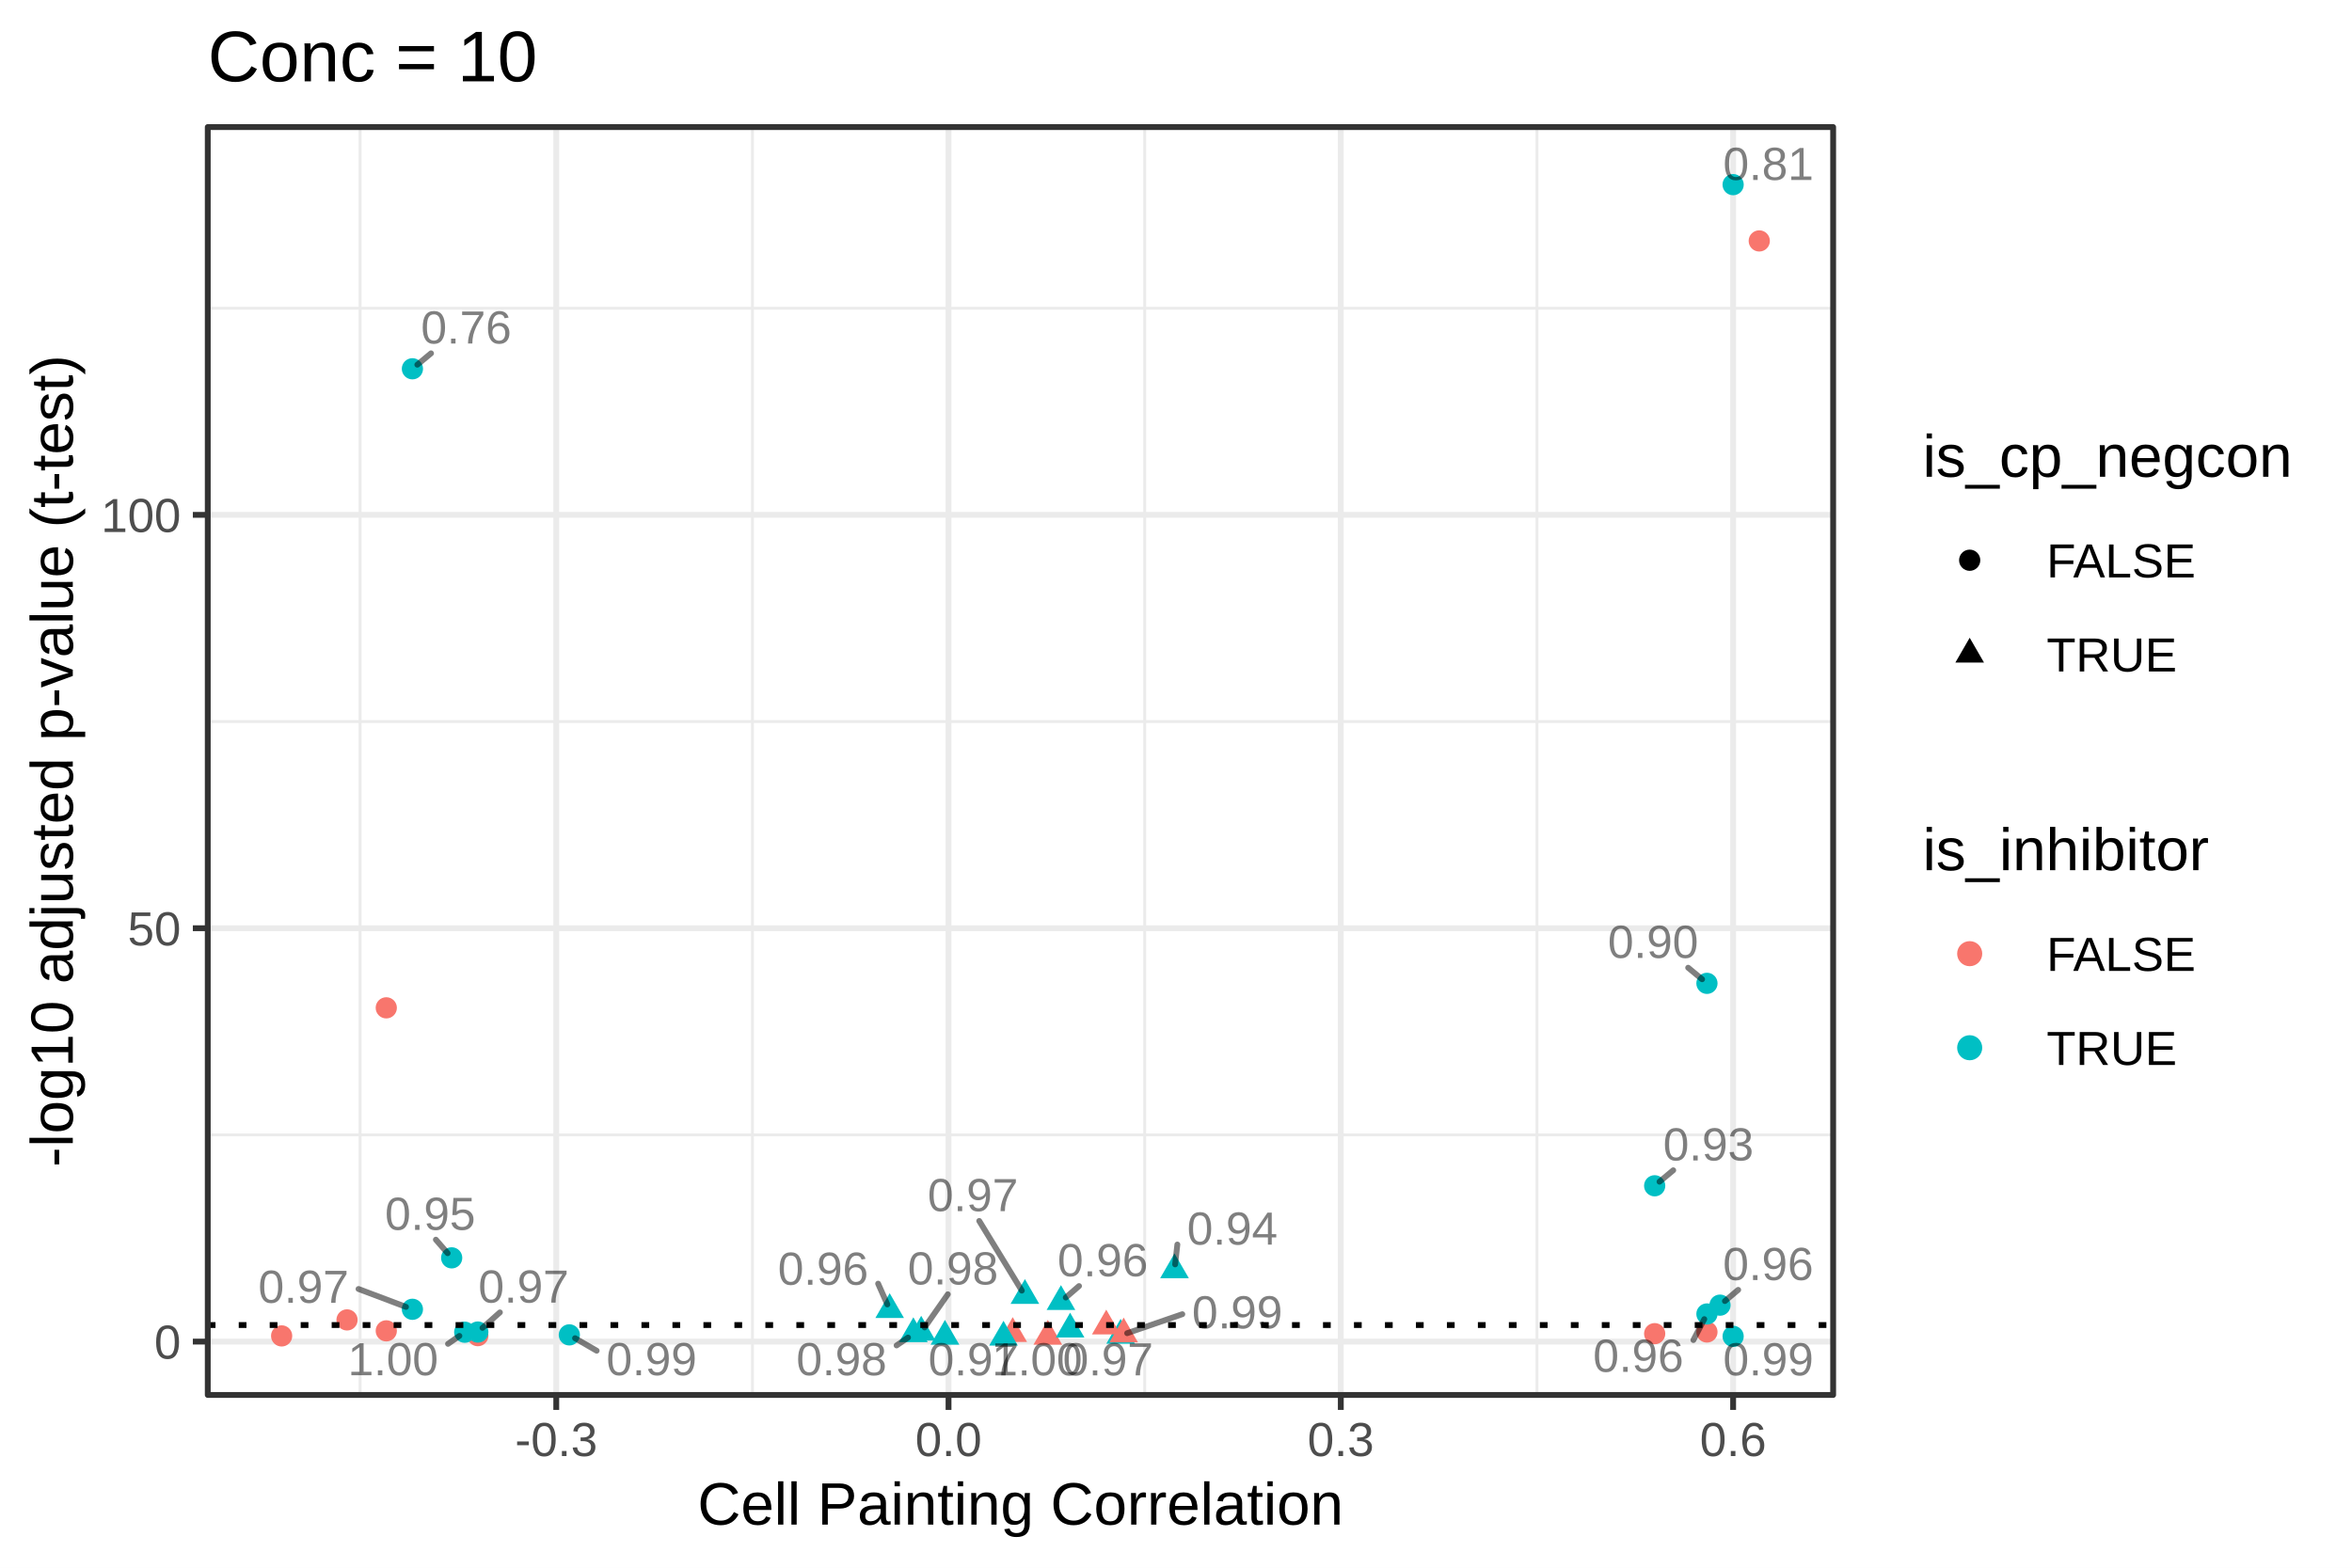
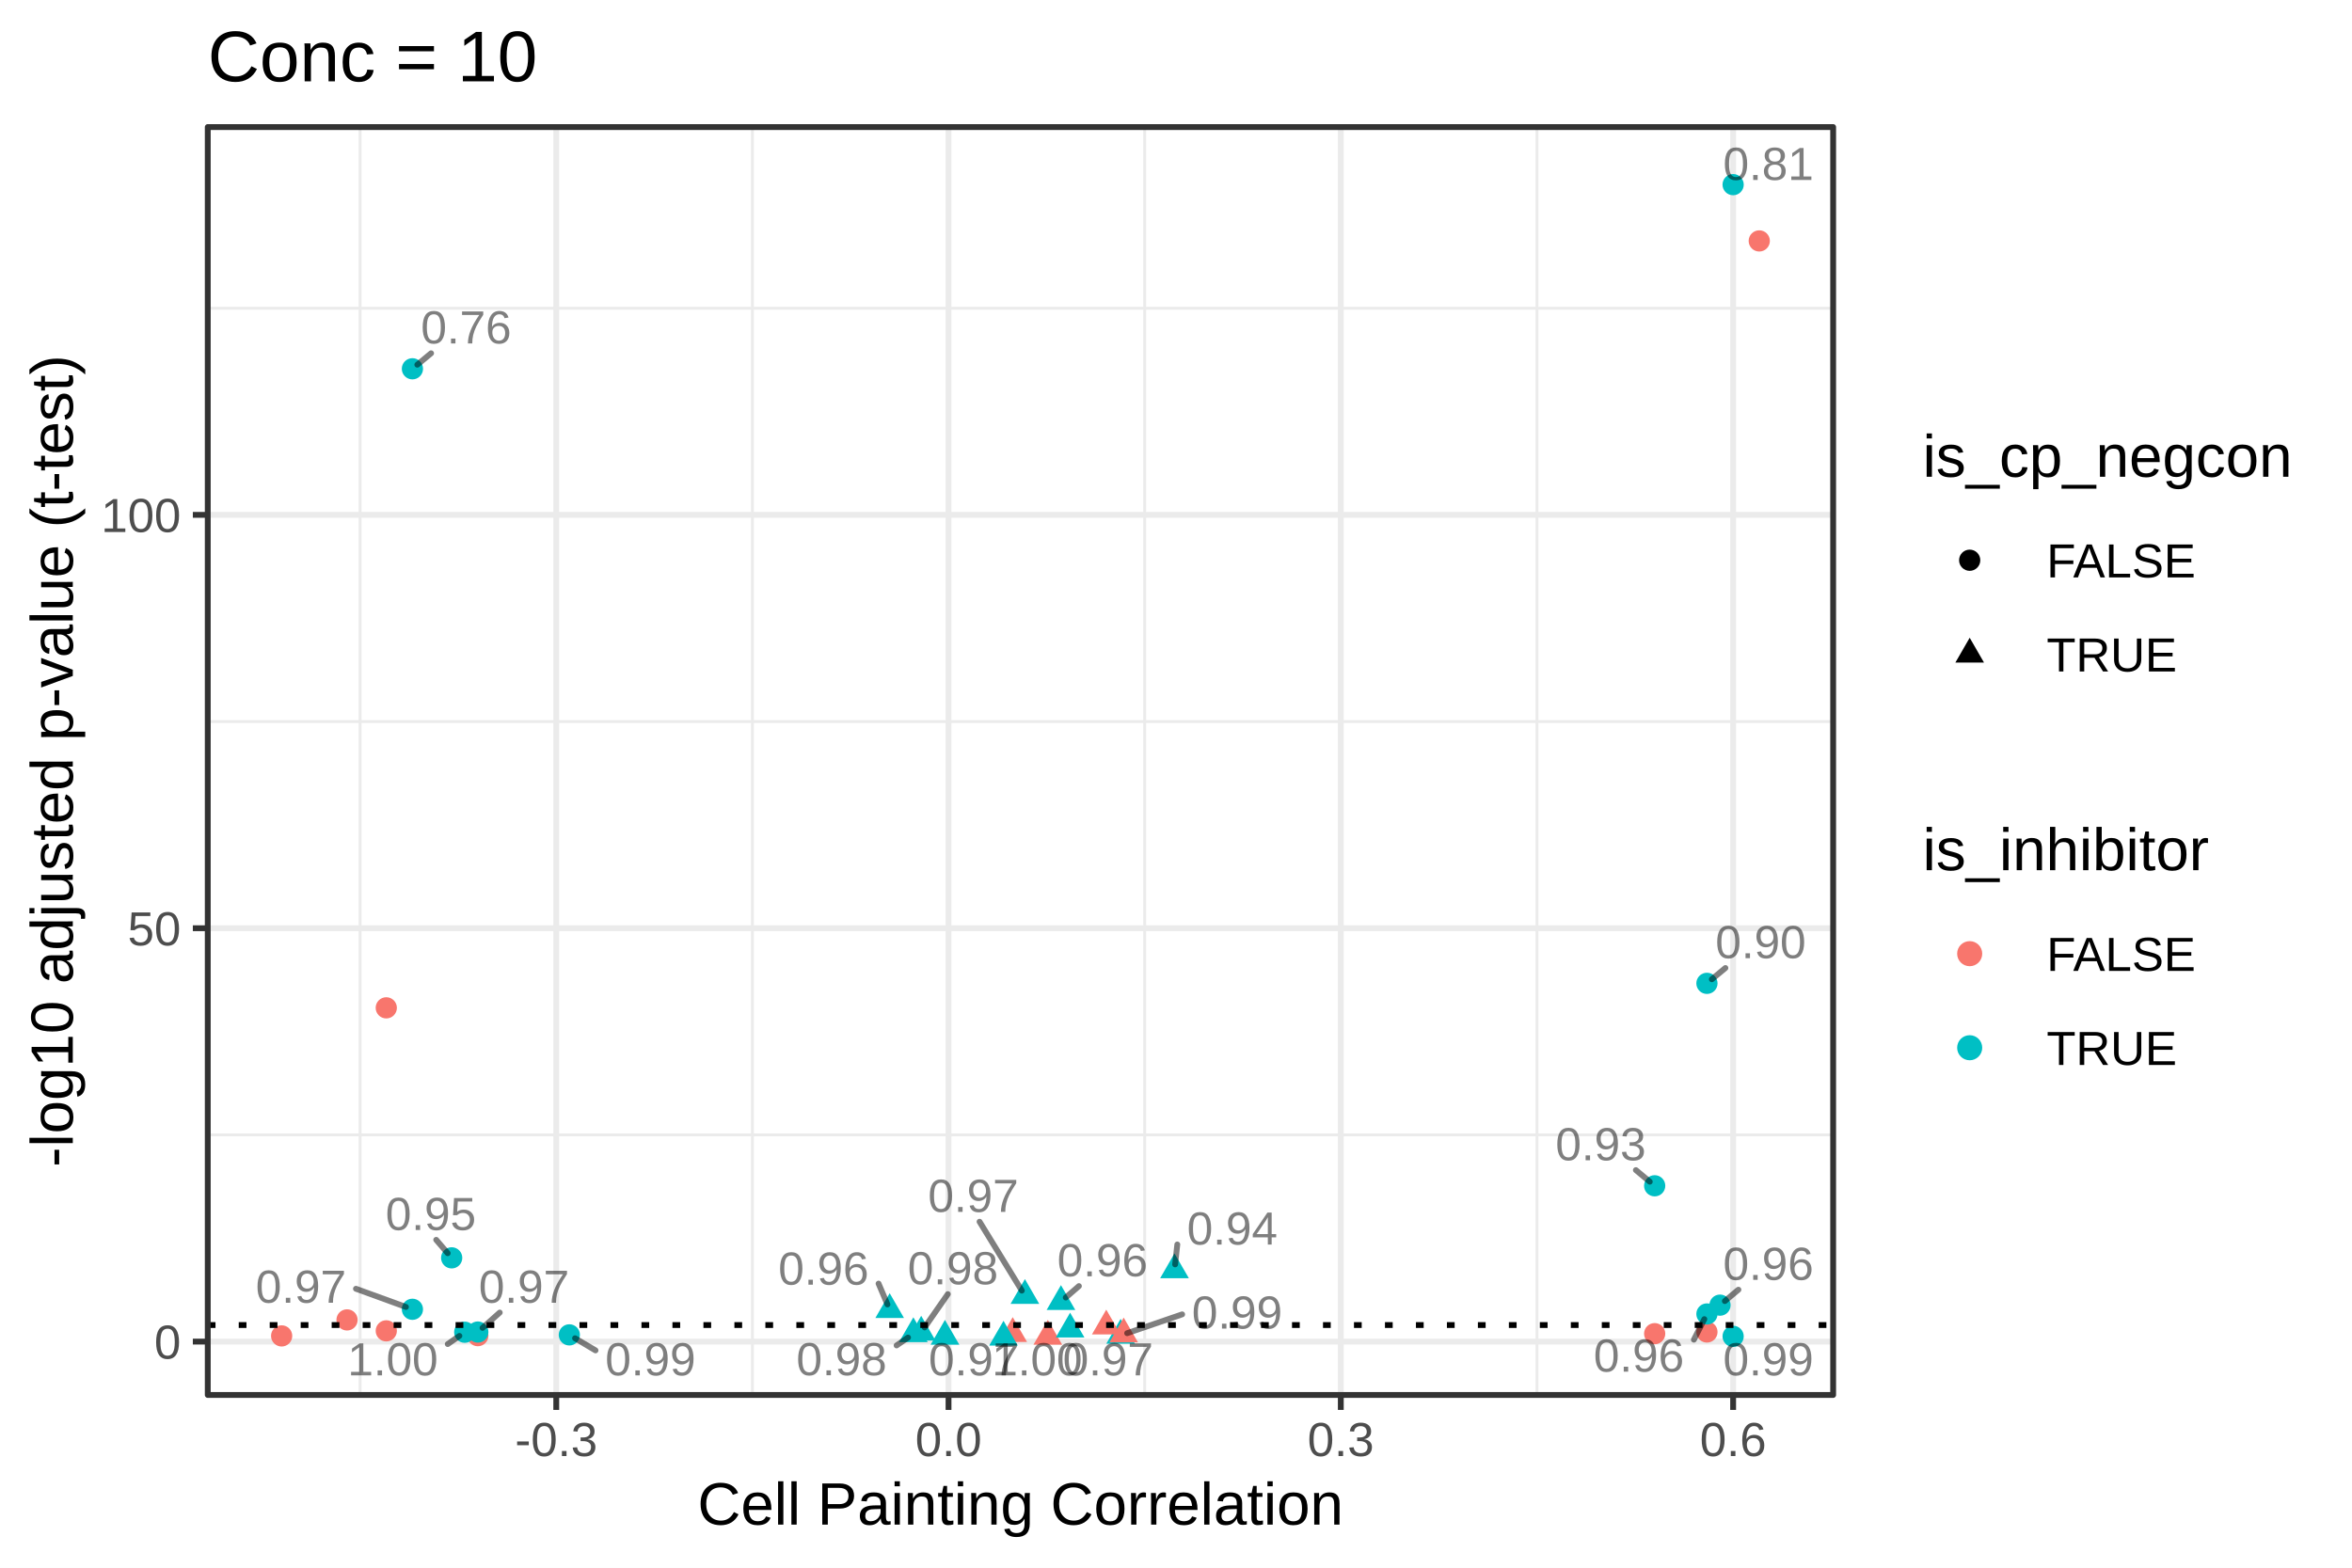
<svg xmlns="http://www.w3.org/2000/svg" class="svglite" width="432.00pt" height="288.00pt" viewBox="0 0 432.00 288.00">
  <defs>
    <style type="text/css">
    .svglite line, .svglite polyline, .svglite polygon, .svglite path, .svglite rect, .svglite circle {
      fill: none;
      stroke: #000000;
      stroke-linecap: round;
      stroke-linejoin: round;
      stroke-miterlimit: 10.00;
    }
  </style>
  </defs>
  <rect width="100%" height="100%" style="stroke: none; fill: #FFFFFF;" />
  <defs>
    <clipPath id="cpMC4wMHw0MzIuMDB8MC4wMHwyODguMDA=">
      <rect x="0.00" y="0.00" width="432.00" height="288.00" />
    </clipPath>
  </defs>
  <g clip-path="url(#cpMC4wMHw0MzIuMDB8MC4wMHwyODguMDA=)">
    <rect x="0.00" y="0.00" width="432.00" height="288.00" style="stroke-width: 1.07; stroke: #FFFFFF; fill: #FFFFFF;" />
    <rect x="38.16" y="23.34" width="298.54" height="232.93" style="stroke-width: 1.07; stroke: none; fill: #FFFFFF;" />
    <polyline points="38.16,208.49 336.70,208.49 " style="stroke-width: 0.53; stroke: #EBEBEB; stroke-linecap: butt;" />
    <polyline points="38.16,132.56 336.70,132.56 " style="stroke-width: 0.53; stroke: #EBEBEB; stroke-linecap: butt;" />
    <polyline points="38.16,56.63 336.70,56.63 " style="stroke-width: 0.53; stroke: #EBEBEB; stroke-linecap: butt;" />
    <polyline points="66.14,256.27 66.14,23.34 " style="stroke-width: 0.53; stroke: #EBEBEB; stroke-linecap: butt;" />
    <polyline points="138.20,256.27 138.20,23.34 " style="stroke-width: 0.53; stroke: #EBEBEB; stroke-linecap: butt;" />
    <polyline points="210.25,256.27 210.25,23.34 " style="stroke-width: 0.53; stroke: #EBEBEB; stroke-linecap: butt;" />
    <polyline points="282.30,256.27 282.30,23.34 " style="stroke-width: 0.53; stroke: #EBEBEB; stroke-linecap: butt;" />
    <polyline points="38.16,246.46 336.70,246.46 " style="stroke-width: 1.07; stroke: #EBEBEB; stroke-linecap: butt;" />
    <polyline points="38.16,170.52 336.70,170.52 " style="stroke-width: 1.07; stroke: #EBEBEB; stroke-linecap: butt;" />
    <polyline points="38.16,94.59 336.70,94.59 " style="stroke-width: 1.07; stroke: #EBEBEB; stroke-linecap: butt;" />
    <polyline points="102.17,256.27 102.17,23.34 " style="stroke-width: 1.07; stroke: #EBEBEB; stroke-linecap: butt;" />
    <polyline points="174.22,256.27 174.22,23.34 " style="stroke-width: 1.07; stroke: #EBEBEB; stroke-linecap: butt;" />
    <polyline points="246.27,256.27 246.27,23.34 " style="stroke-width: 1.07; stroke: #EBEBEB; stroke-linecap: butt;" />
    <polyline points="318.33,256.27 318.33,23.34 " style="stroke-width: 1.07; stroke: #EBEBEB; stroke-linecap: butt;" />
    <circle cx="318.33" cy="245.50" r="1.95" style="stroke-width: 0.71; stroke: none; fill: #00BFC4;" />
    <circle cx="75.75" cy="240.53" r="1.95" style="stroke-width: 0.71; stroke: none; fill: #00BFC4;" />
    <polygon points="215.72,230.26 218.36,234.82 213.09,234.82 " style="stroke-width: 0.71; stroke: none; fill: #00BFC4;" />
    <circle cx="104.57" cy="245.23" r="1.95" style="stroke-width: 0.71; stroke: none; fill: #00BFC4;" />
    <circle cx="313.52" cy="244.70" r="1.95" style="stroke-width: 0.71; stroke: none; fill: #F8766D;" />
    <circle cx="313.52" cy="241.39" r="1.95" style="stroke-width: 0.71; stroke: none; fill: #00BFC4;" />
    <polygon points="205.83,242.29 208.46,246.85 203.20,246.85 " style="stroke-width: 0.71; stroke: none; fill: #00BFC4;" />
    <circle cx="323.13" cy="44.26" r="1.95" style="stroke-width: 0.71; stroke: none; fill: #F8766D;" />
    <polygon points="192.46,242.47 195.09,247.03 189.82,247.03 " style="stroke-width: 0.71; stroke: none; fill: #F8766D;" />
    <circle cx="51.73" cy="245.42" r="1.95" style="stroke-width: 0.71; stroke: none; fill: #F8766D;" />
    <polygon points="167.76,242.00 170.40,246.56 165.13,246.56 " style="stroke-width: 0.71; stroke: none; fill: #00BFC4;" />
    <circle cx="87.76" cy="245.37" r="1.95" style="stroke-width: 0.71; stroke: none; fill: #F8766D;" />
    <circle cx="318.33" cy="33.92" r="1.95" style="stroke-width: 0.71; stroke: none; fill: #00BFC4;" />
    <polygon points="186.01,241.97 188.64,246.53 183.38,246.53 " style="stroke-width: 0.71; stroke: none; fill: #F8766D;" />
    <polygon points="188.25,234.98 190.88,239.54 185.61,239.54 " style="stroke-width: 0.71; stroke: none; fill: #00BFC4;" />
    <circle cx="87.76" cy="244.71" r="1.95" style="stroke-width: 0.71; stroke: none; fill: #00BFC4;" />
    <polygon points="184.32,242.64 186.95,247.20 181.68,247.20 " style="stroke-width: 0.71; stroke: none; fill: #00BFC4;" />
    <circle cx="75.75" cy="67.75" r="1.95" style="stroke-width: 0.71; stroke: none; fill: #00BFC4;" />
    <circle cx="70.95" cy="185.15" r="1.95" style="stroke-width: 0.71; stroke: none; fill: #F8766D;" />
    <circle cx="313.52" cy="180.65" r="1.95" style="stroke-width: 0.71; stroke: none; fill: #00BFC4;" />
    <circle cx="63.74" cy="242.48" r="1.95" style="stroke-width: 0.71; stroke: none; fill: #F8766D;" />
    <circle cx="315.92" cy="239.77" r="1.95" style="stroke-width: 0.71; stroke: none; fill: #00BFC4;" />
    <circle cx="82.96" cy="231.08" r="1.95" style="stroke-width: 0.71; stroke: none; fill: #00BFC4;" />
    <polygon points="194.87,236.09 197.50,240.65 192.24,240.65 " style="stroke-width: 0.71; stroke: none; fill: #00BFC4;" />
    <circle cx="303.92" cy="217.84" r="1.95" style="stroke-width: 0.71; stroke: none; fill: #00BFC4;" />
    <polygon points="169.20,241.72 171.83,246.28 166.57,246.28 " style="stroke-width: 0.71; stroke: none; fill: #00BFC4;" />
    <polygon points="163.41,237.57 166.04,242.13 160.78,242.13 " style="stroke-width: 0.71; stroke: none; fill: #00BFC4;" />
    <polygon points="196.55,241.15 199.18,245.71 193.92,245.71 " style="stroke-width: 0.71; stroke: none; fill: #00BFC4;" />
    <polygon points="203.19,240.59 205.82,245.15 200.56,245.15 " style="stroke-width: 0.71; stroke: none; fill: #F8766D;" />
    <circle cx="303.92" cy="245.01" r="1.95" style="stroke-width: 0.71; stroke: none; fill: #F8766D;" />
    <polygon points="206.39,242.05 209.02,246.61 203.76,246.61 " style="stroke-width: 0.71; stroke: none; fill: #F8766D;" />
    <polygon points="173.56,242.47 176.20,247.03 170.93,247.03 " style="stroke-width: 0.71; stroke: none; fill: #00BFC4;" />
    <circle cx="70.95" cy="244.49" r="1.95" style="stroke-width: 0.71; stroke: none; fill: #F8766D;" />
    <circle cx="85.36" cy="244.74" r="1.95" style="stroke-width: 0.71; stroke: none; fill: #00BFC4;" />
-     <line x1="65.85" y1="236.80" x2="74.57" y2="240.09" style="stroke-width: 1.07; stroke: #000000; stroke-opacity: 0.50;" />
-     <line x1="216.25" y1="228.63" x2="215.84" y2="232.28" style="stroke-width: 1.07; stroke: #000000; stroke-opacity: 0.50;" />
-     <line x1="109.59" y1="248.14" x2="105.62" y2="245.84" style="stroke-width: 1.07; stroke: #000000; stroke-opacity: 0.50;" />
-     <line x1="311.03" y1="246.18" x2="313.03" y2="242.34" style="stroke-width: 1.07; stroke: #000000; stroke-opacity: 0.50;" />
-     <line x1="217.16" y1="241.43" x2="207.03" y2="244.92" style="stroke-width: 1.07; stroke: #000000; stroke-opacity: 0.50;" />
+     <line x1="65.38" y1="236.76" x2="74.56" y2="240.10" style="stroke-width: 1.07; stroke: #000000; stroke-opacity: 0.50;" />
+     <line x1="216.24" y1="228.62" x2="215.84" y2="232.28" style="stroke-width: 1.07; stroke: #000000; stroke-opacity: 0.50;" />
+     <line x1="109.38" y1="248.08" x2="105.62" y2="245.85" style="stroke-width: 1.07; stroke: #000000; stroke-opacity: 0.50;" />
+     <line x1="311.12" y1="246.11" x2="313.04" y2="242.34" style="stroke-width: 1.07; stroke: #000000; stroke-opacity: 0.50;" />
+     <line x1="217.13" y1="241.46" x2="207.03" y2="244.92" style="stroke-width: 1.07; stroke: #000000; stroke-opacity: 0.50;" />
    <line x1="164.68" y1="247.17" x2="166.78" y2="245.72" style="stroke-width: 1.07; stroke: #000000; stroke-opacity: 0.50;" />
-     <line x1="179.86" y1="224.30" x2="187.68" y2="237.10" style="stroke-width: 1.07; stroke: #000000; stroke-opacity: 0.50;" />
-     <line x1="91.82" y1="241.10" x2="88.62" y2="243.94" style="stroke-width: 1.07; stroke: #000000; stroke-opacity: 0.50;" />
-     <line x1="79.17" y1="64.91" x2="76.65" y2="67.00" style="stroke-width: 1.07; stroke: #000000; stroke-opacity: 0.50;" />
-     <line x1="310.07" y1="177.78" x2="312.63" y2="179.90" style="stroke-width: 1.07; stroke: #000000; stroke-opacity: 0.50;" />
-     <line x1="319.26" y1="236.96" x2="316.82" y2="239.02" style="stroke-width: 1.07; stroke: #000000; stroke-opacity: 0.50;" />
-     <line x1="80.06" y1="227.74" x2="82.22" y2="230.23" style="stroke-width: 1.07; stroke: #000000; stroke-opacity: 0.50;" />
-     <line x1="198.19" y1="236.26" x2="195.75" y2="238.37" style="stroke-width: 1.07; stroke: #000000; stroke-opacity: 0.50;" />
-     <line x1="307.33" y1="214.99" x2="304.81" y2="217.09" style="stroke-width: 1.07; stroke: #000000; stroke-opacity: 0.50;" />
-     <line x1="174.09" y1="237.77" x2="169.83" y2="243.86" style="stroke-width: 1.07; stroke: #000000; stroke-opacity: 0.50;" />
-     <line x1="161.29" y1="235.82" x2="162.98" y2="239.64" style="stroke-width: 1.07; stroke: #000000; stroke-opacity: 0.50;" />
-     <line x1="82.29" y1="246.88" x2="84.38" y2="245.42" style="stroke-width: 1.07; stroke: #000000; stroke-opacity: 0.50;" />
+     <line x1="179.92" y1="224.44" x2="187.68" y2="237.10" style="stroke-width: 1.07; stroke: #000000; stroke-opacity: 0.50;" />
+     <line x1="91.79" y1="241.13" x2="88.63" y2="243.94" style="stroke-width: 1.07; stroke: #000000; stroke-opacity: 0.50;" />
+     <line x1="79.18" y1="64.90" x2="76.65" y2="67.00" style="stroke-width: 1.07; stroke: #000000; stroke-opacity: 0.50;" />
+     <line x1="316.91" y1="177.83" x2="314.42" y2="179.90" style="stroke-width: 1.07; stroke: #000000; stroke-opacity: 0.50;" />
+     <line x1="319.30" y1="236.93" x2="316.81" y2="239.02" style="stroke-width: 1.07; stroke: #000000; stroke-opacity: 0.50;" />
+     <line x1="80.12" y1="227.77" x2="82.23" y2="230.23" style="stroke-width: 1.07; stroke: #000000; stroke-opacity: 0.50;" />
+     <line x1="198.17" y1="236.27" x2="195.75" y2="238.37" style="stroke-width: 1.07; stroke: #000000; stroke-opacity: 0.50;" />
+     <line x1="300.47" y1="214.96" x2="303.02" y2="217.09" style="stroke-width: 1.07; stroke: #000000; stroke-opacity: 0.50;" />
+     <line x1="174.09" y1="237.74" x2="169.83" y2="243.86" style="stroke-width: 1.07; stroke: #000000; stroke-opacity: 0.50;" />
+     <line x1="161.37" y1="235.81" x2="163.00" y2="239.64" style="stroke-width: 1.07; stroke: #000000; stroke-opacity: 0.50;" />
+     <line x1="82.24" y1="246.92" x2="84.38" y2="245.42" style="stroke-width: 1.07; stroke: #000000; stroke-opacity: 0.50;" />
    <text x="324.80" y="252.67" text-anchor="middle" style="font-size: 8.54px; fill: #000000; fill-opacity: 0.50; font-family: Arial;" textLength="16.60px" lengthAdjust="spacingAndGlyphs">0.99</text>
-     <text x="55.75" y="239.34" text-anchor="middle" style="font-size: 8.54px; fill: #000000; fill-opacity: 0.50; font-family: Arial;" textLength="16.60px" lengthAdjust="spacingAndGlyphs">0.97</text>
-     <text x="226.35" y="228.65" text-anchor="middle" style="font-size: 8.54px; fill: #000000; fill-opacity: 0.50; font-family: Arial;" textLength="16.60px" lengthAdjust="spacingAndGlyphs">0.94</text>
-     <text x="119.69" y="252.64" text-anchor="middle" style="font-size: 8.54px; fill: #000000; fill-opacity: 0.50; font-family: Arial;" textLength="16.60px" lengthAdjust="spacingAndGlyphs">0.99</text>
-     <text x="300.92" y="252.02" text-anchor="middle" style="font-size: 8.54px; fill: #000000; fill-opacity: 0.50; font-family: Arial;" textLength="16.60px" lengthAdjust="spacingAndGlyphs">0.96</text>
-     <text x="227.26" y="244.04" text-anchor="middle" style="font-size: 8.54px; fill: #000000; fill-opacity: 0.50; font-family: Arial;" textLength="16.60px" lengthAdjust="spacingAndGlyphs">0.99</text>
+     <text x="55.28" y="239.33" text-anchor="middle" style="font-size: 8.54px; fill: #000000; fill-opacity: 0.50; font-family: Arial;" textLength="16.60px" lengthAdjust="spacingAndGlyphs">0.97</text>
+     <text x="226.34" y="228.64" text-anchor="middle" style="font-size: 8.54px; fill: #000000; fill-opacity: 0.50; font-family: Arial;" textLength="16.60px" lengthAdjust="spacingAndGlyphs">0.94</text>
+     <text x="119.48" y="252.67" text-anchor="middle" style="font-size: 8.54px; fill: #000000; fill-opacity: 0.50; font-family: Arial;" textLength="16.60px" lengthAdjust="spacingAndGlyphs">0.99</text>
+     <text x="301.02" y="251.99" text-anchor="middle" style="font-size: 8.54px; fill: #000000; fill-opacity: 0.50; font-family: Arial;" textLength="16.60px" lengthAdjust="spacingAndGlyphs">0.96</text>
+     <text x="227.23" y="244.08" text-anchor="middle" style="font-size: 8.54px; fill: #000000; fill-opacity: 0.50; font-family: Arial;" textLength="16.60px" lengthAdjust="spacingAndGlyphs">0.99</text>
    <text x="154.58" y="252.65" text-anchor="middle" style="font-size: 8.54px; fill: #000000; fill-opacity: 0.50; font-family: Arial;" textLength="16.60px" lengthAdjust="spacingAndGlyphs">0.98</text>
    <text x="324.80" y="33.06" text-anchor="middle" style="font-size: 8.54px; fill: #000000; fill-opacity: 0.50; font-family: Arial;" textLength="16.60px" lengthAdjust="spacingAndGlyphs">0.81</text>
-     <text x="178.70" y="222.50" text-anchor="middle" style="font-size: 8.54px; fill: #000000; fill-opacity: 0.50; font-family: Arial;" textLength="16.60px" lengthAdjust="spacingAndGlyphs">0.97</text>
-     <text x="96.17" y="239.30" text-anchor="middle" style="font-size: 8.54px; fill: #000000; fill-opacity: 0.50; font-family: Arial;" textLength="16.60px" lengthAdjust="spacingAndGlyphs">0.97</text>
+     <text x="178.77" y="222.64" text-anchor="middle" style="font-size: 8.54px; fill: #000000; fill-opacity: 0.50; font-family: Arial;" textLength="16.60px" lengthAdjust="spacingAndGlyphs">0.97</text>
+     <text x="96.25" y="239.33" text-anchor="middle" style="font-size: 8.54px; fill: #000000; fill-opacity: 0.50; font-family: Arial;" textLength="16.60px" lengthAdjust="spacingAndGlyphs">0.97</text>
    <text x="190.49" y="252.67" text-anchor="middle" style="font-size: 8.54px; fill: #000000; fill-opacity: 0.50; font-family: Arial;" textLength="16.60px" lengthAdjust="spacingAndGlyphs">1.00</text>
-     <text x="85.63" y="63.11" text-anchor="middle" style="font-size: 8.54px; fill: #000000; fill-opacity: 0.50; font-family: Arial;" textLength="16.60px" lengthAdjust="spacingAndGlyphs">0.76</text>
-     <text x="303.63" y="175.98" text-anchor="middle" style="font-size: 8.54px; fill: #000000; fill-opacity: 0.50; font-family: Arial;" textLength="16.60px" lengthAdjust="spacingAndGlyphs">0.90</text>
-     <text x="324.77" y="235.16" text-anchor="middle" style="font-size: 8.54px; fill: #000000; fill-opacity: 0.50; font-family: Arial;" textLength="16.60px" lengthAdjust="spacingAndGlyphs">0.96</text>
-     <text x="79.02" y="225.94" text-anchor="middle" style="font-size: 8.54px; fill: #000000; fill-opacity: 0.50; font-family: Arial;" textLength="16.60px" lengthAdjust="spacingAndGlyphs">0.95</text>
-     <text x="202.55" y="234.46" text-anchor="middle" style="font-size: 8.54px; fill: #000000; fill-opacity: 0.50; font-family: Arial;" textLength="16.60px" lengthAdjust="spacingAndGlyphs">0.96</text>
-     <text x="313.79" y="213.19" text-anchor="middle" style="font-size: 8.54px; fill: #000000; fill-opacity: 0.50; font-family: Arial;" textLength="16.60px" lengthAdjust="spacingAndGlyphs">0.93</text>
-     <text x="175.04" y="235.97" text-anchor="middle" style="font-size: 8.54px; fill: #000000; fill-opacity: 0.50; font-family: Arial;" textLength="16.60px" lengthAdjust="spacingAndGlyphs">0.98</text>
-     <text x="151.19" y="236.03" text-anchor="middle" style="font-size: 8.54px; fill: #000000; fill-opacity: 0.50; font-family: Arial;" textLength="16.60px" lengthAdjust="spacingAndGlyphs">0.96</text>
-     <text x="203.51" y="252.67" text-anchor="middle" style="font-size: 8.54px; fill: #000000; fill-opacity: 0.50; font-family: Arial;" textLength="16.60px" lengthAdjust="spacingAndGlyphs">0.97</text>
-     <text x="178.82" y="252.67" text-anchor="middle" style="font-size: 8.54px; fill: #000000; fill-opacity: 0.50; font-family: Arial;" textLength="16.60px" lengthAdjust="spacingAndGlyphs">0.97</text>
-     <text x="72.19" y="252.65" text-anchor="middle" style="font-size: 8.54px; fill: #000000; fill-opacity: 0.50; font-family: Arial;" textLength="16.60px" lengthAdjust="spacingAndGlyphs">1.00</text>
+     <text x="85.62" y="63.10" text-anchor="middle" style="font-size: 8.54px; fill: #000000; fill-opacity: 0.50; font-family: Arial;" textLength="16.60px" lengthAdjust="spacingAndGlyphs">0.76</text>
+     <text x="323.39" y="176.03" text-anchor="middle" style="font-size: 8.54px; fill: #000000; fill-opacity: 0.50; font-family: Arial;" textLength="16.60px" lengthAdjust="spacingAndGlyphs">0.90</text>
+     <text x="324.80" y="235.13" text-anchor="middle" style="font-size: 8.54px; fill: #000000; fill-opacity: 0.50; font-family: Arial;" textLength="16.60px" lengthAdjust="spacingAndGlyphs">0.96</text>
+     <text x="79.13" y="225.97" text-anchor="middle" style="font-size: 8.54px; fill: #000000; fill-opacity: 0.50; font-family: Arial;" textLength="16.60px" lengthAdjust="spacingAndGlyphs">0.95</text>
+     <text x="202.50" y="234.47" text-anchor="middle" style="font-size: 8.54px; fill: #000000; fill-opacity: 0.50; font-family: Arial;" textLength="16.60px" lengthAdjust="spacingAndGlyphs">0.96</text>
+     <text x="294.02" y="213.16" text-anchor="middle" style="font-size: 8.54px; fill: #000000; fill-opacity: 0.50; font-family: Arial;" textLength="16.60px" lengthAdjust="spacingAndGlyphs">0.93</text>
+     <text x="175.03" y="235.94" text-anchor="middle" style="font-size: 8.54px; fill: #000000; fill-opacity: 0.50; font-family: Arial;" textLength="16.60px" lengthAdjust="spacingAndGlyphs">0.98</text>
+     <text x="151.27" y="236.01" text-anchor="middle" style="font-size: 8.54px; fill: #000000; fill-opacity: 0.50; font-family: Arial;" textLength="16.60px" lengthAdjust="spacingAndGlyphs">0.96</text>
+     <text x="203.52" y="252.67" text-anchor="middle" style="font-size: 8.54px; fill: #000000; fill-opacity: 0.50; font-family: Arial;" textLength="16.60px" lengthAdjust="spacingAndGlyphs">0.97</text>
+     <text x="178.88" y="252.67" text-anchor="middle" style="font-size: 8.54px; fill: #000000; fill-opacity: 0.50; font-family: Arial;" textLength="16.60px" lengthAdjust="spacingAndGlyphs">0.97</text>
+     <text x="72.14" y="252.67" text-anchor="middle" style="font-size: 8.54px; fill: #000000; fill-opacity: 0.50; font-family: Arial;" textLength="16.60px" lengthAdjust="spacingAndGlyphs">1.00</text>
    <line x1="38.16" y1="243.42" x2="336.70" y2="243.42" style="stroke-width: 1.07; stroke-dasharray: 1.42,4.27; stroke-linecap: butt;" />
    <rect x="38.16" y="23.34" width="298.54" height="232.93" style="stroke-width: 1.07; stroke: #333333;" />
    <text x="33.23" y="249.61" text-anchor="end" style="font-size: 8.80px; fill: #4D4D4D; font-family: Arial;" textLength="4.90px" lengthAdjust="spacingAndGlyphs">0</text>
    <text x="33.23" y="173.68" text-anchor="end" style="font-size: 8.80px; fill: #4D4D4D; font-family: Arial;" textLength="9.79px" lengthAdjust="spacingAndGlyphs">50</text>
    <text x="33.23" y="97.74" text-anchor="end" style="font-size: 8.80px; fill: #4D4D4D; font-family: Arial;" textLength="14.69px" lengthAdjust="spacingAndGlyphs">100</text>
    <polyline points="35.42,246.46 38.16,246.46 " style="stroke-width: 1.07; stroke: #333333; stroke-linecap: butt;" />
    <polyline points="35.42,170.52 38.16,170.52 " style="stroke-width: 1.07; stroke: #333333; stroke-linecap: butt;" />
    <polyline points="35.42,94.59 38.16,94.59 " style="stroke-width: 1.07; stroke: #333333; stroke-linecap: butt;" />
    <polyline points="102.17,259.01 102.17,256.27 " style="stroke-width: 1.07; stroke: #333333; stroke-linecap: butt;" />
    <polyline points="174.22,259.01 174.22,256.27 " style="stroke-width: 1.07; stroke: #333333; stroke-linecap: butt;" />
    <polyline points="246.27,259.01 246.27,256.27 " style="stroke-width: 1.07; stroke: #333333; stroke-linecap: butt;" />
    <polyline points="318.33,259.01 318.33,256.27 " style="stroke-width: 1.07; stroke: #333333; stroke-linecap: butt;" />
    <text x="102.17" y="267.50" text-anchor="middle" style="font-size: 8.80px; fill: #4D4D4D; font-family: Arial;" textLength="15.16px" lengthAdjust="spacingAndGlyphs">-0.3</text>
    <text x="174.22" y="267.50" text-anchor="middle" style="font-size: 8.80px; fill: #4D4D4D; font-family: Arial;" textLength="12.23px" lengthAdjust="spacingAndGlyphs">0.0</text>
    <text x="246.27" y="267.50" text-anchor="middle" style="font-size: 8.80px; fill: #4D4D4D; font-family: Arial;" textLength="12.23px" lengthAdjust="spacingAndGlyphs">0.3</text>
    <text x="318.33" y="267.50" text-anchor="middle" style="font-size: 8.80px; fill: #4D4D4D; font-family: Arial;" textLength="12.23px" lengthAdjust="spacingAndGlyphs">0.6</text>
    <text x="187.43" y="280.09" text-anchor="middle" style="font-size: 11.00px; font-family: Arial;" textLength="118.61px" lengthAdjust="spacingAndGlyphs">Cell Painting Correlation</text>
    <text transform="translate(13.37,139.80) rotate(-90)" text-anchor="middle" style="font-size: 11.00px; font-family: Arial;" textLength="149.20px" lengthAdjust="spacingAndGlyphs">-log10 adjusted p-value (t-test)</text>
    <rect x="347.66" y="73.00" width="78.86" height="61.32" style="stroke-width: 1.07; stroke: none; fill: #FFFFFF;" />
    <text x="353.14" y="87.59" style="font-size: 11.00px; font-family: Arial;" textLength="67.90px" lengthAdjust="spacingAndGlyphs">is_cp_negcon</text>
    <rect x="353.14" y="94.28" width="17.28" height="17.28" style="stroke-width: 1.07; stroke: none; fill: #FFFFFF;" />
    <circle cx="361.78" cy="102.92" r="1.95" style="stroke-width: 0.71; stroke: none; fill: #000000;" />
    <rect x="353.14" y="111.56" width="17.28" height="17.28" style="stroke-width: 1.07; stroke: none; fill: #FFFFFF;" />
    <polygon points="361.78,117.16 364.41,121.72 359.15,121.72 " style="stroke-width: 0.71; stroke: none; fill: #000000;" />
    <text x="375.90" y="106.08" style="font-size: 8.80px; font-family: Arial;" textLength="27.87px" lengthAdjust="spacingAndGlyphs">FALSE</text>
    <text x="375.90" y="123.36" style="font-size: 8.80px; font-family: Arial;" textLength="23.94px" lengthAdjust="spacingAndGlyphs">TRUE</text>
    <rect x="347.66" y="145.28" width="63.54" height="61.32" style="stroke-width: 1.07; stroke: none; fill: #FFFFFF;" />
    <text x="353.14" y="159.87" style="font-size: 11.00px; font-family: Arial;" textLength="52.58px" lengthAdjust="spacingAndGlyphs">is_inhibitor</text>
    <rect x="353.14" y="166.56" width="17.28" height="17.28" style="stroke-width: 1.07; stroke: none; fill: #FFFFFF;" />
    <circle cx="361.78" cy="175.20" r="1.95" style="stroke-width: 0.71; stroke: #F8766D; fill: #F8766D;" />
    <rect x="353.14" y="183.84" width="17.28" height="17.28" style="stroke-width: 1.07; stroke: none; fill: #FFFFFF;" />
    <circle cx="361.78" cy="192.48" r="1.95" style="stroke-width: 0.71; stroke: #00BFC4; fill: #00BFC4;" />
    <text x="375.90" y="178.36" style="font-size: 8.80px; font-family: Arial;" textLength="27.87px" lengthAdjust="spacingAndGlyphs">FALSE</text>
    <text x="375.90" y="195.64" style="font-size: 8.80px; font-family: Arial;" textLength="23.94px" lengthAdjust="spacingAndGlyphs">TRUE</text>
    <text x="38.16" y="14.94" style="font-size: 13.20px; font-family: Arial;" textLength="60.50px" lengthAdjust="spacingAndGlyphs">Conc = 10</text>
  </g>
</svg>
